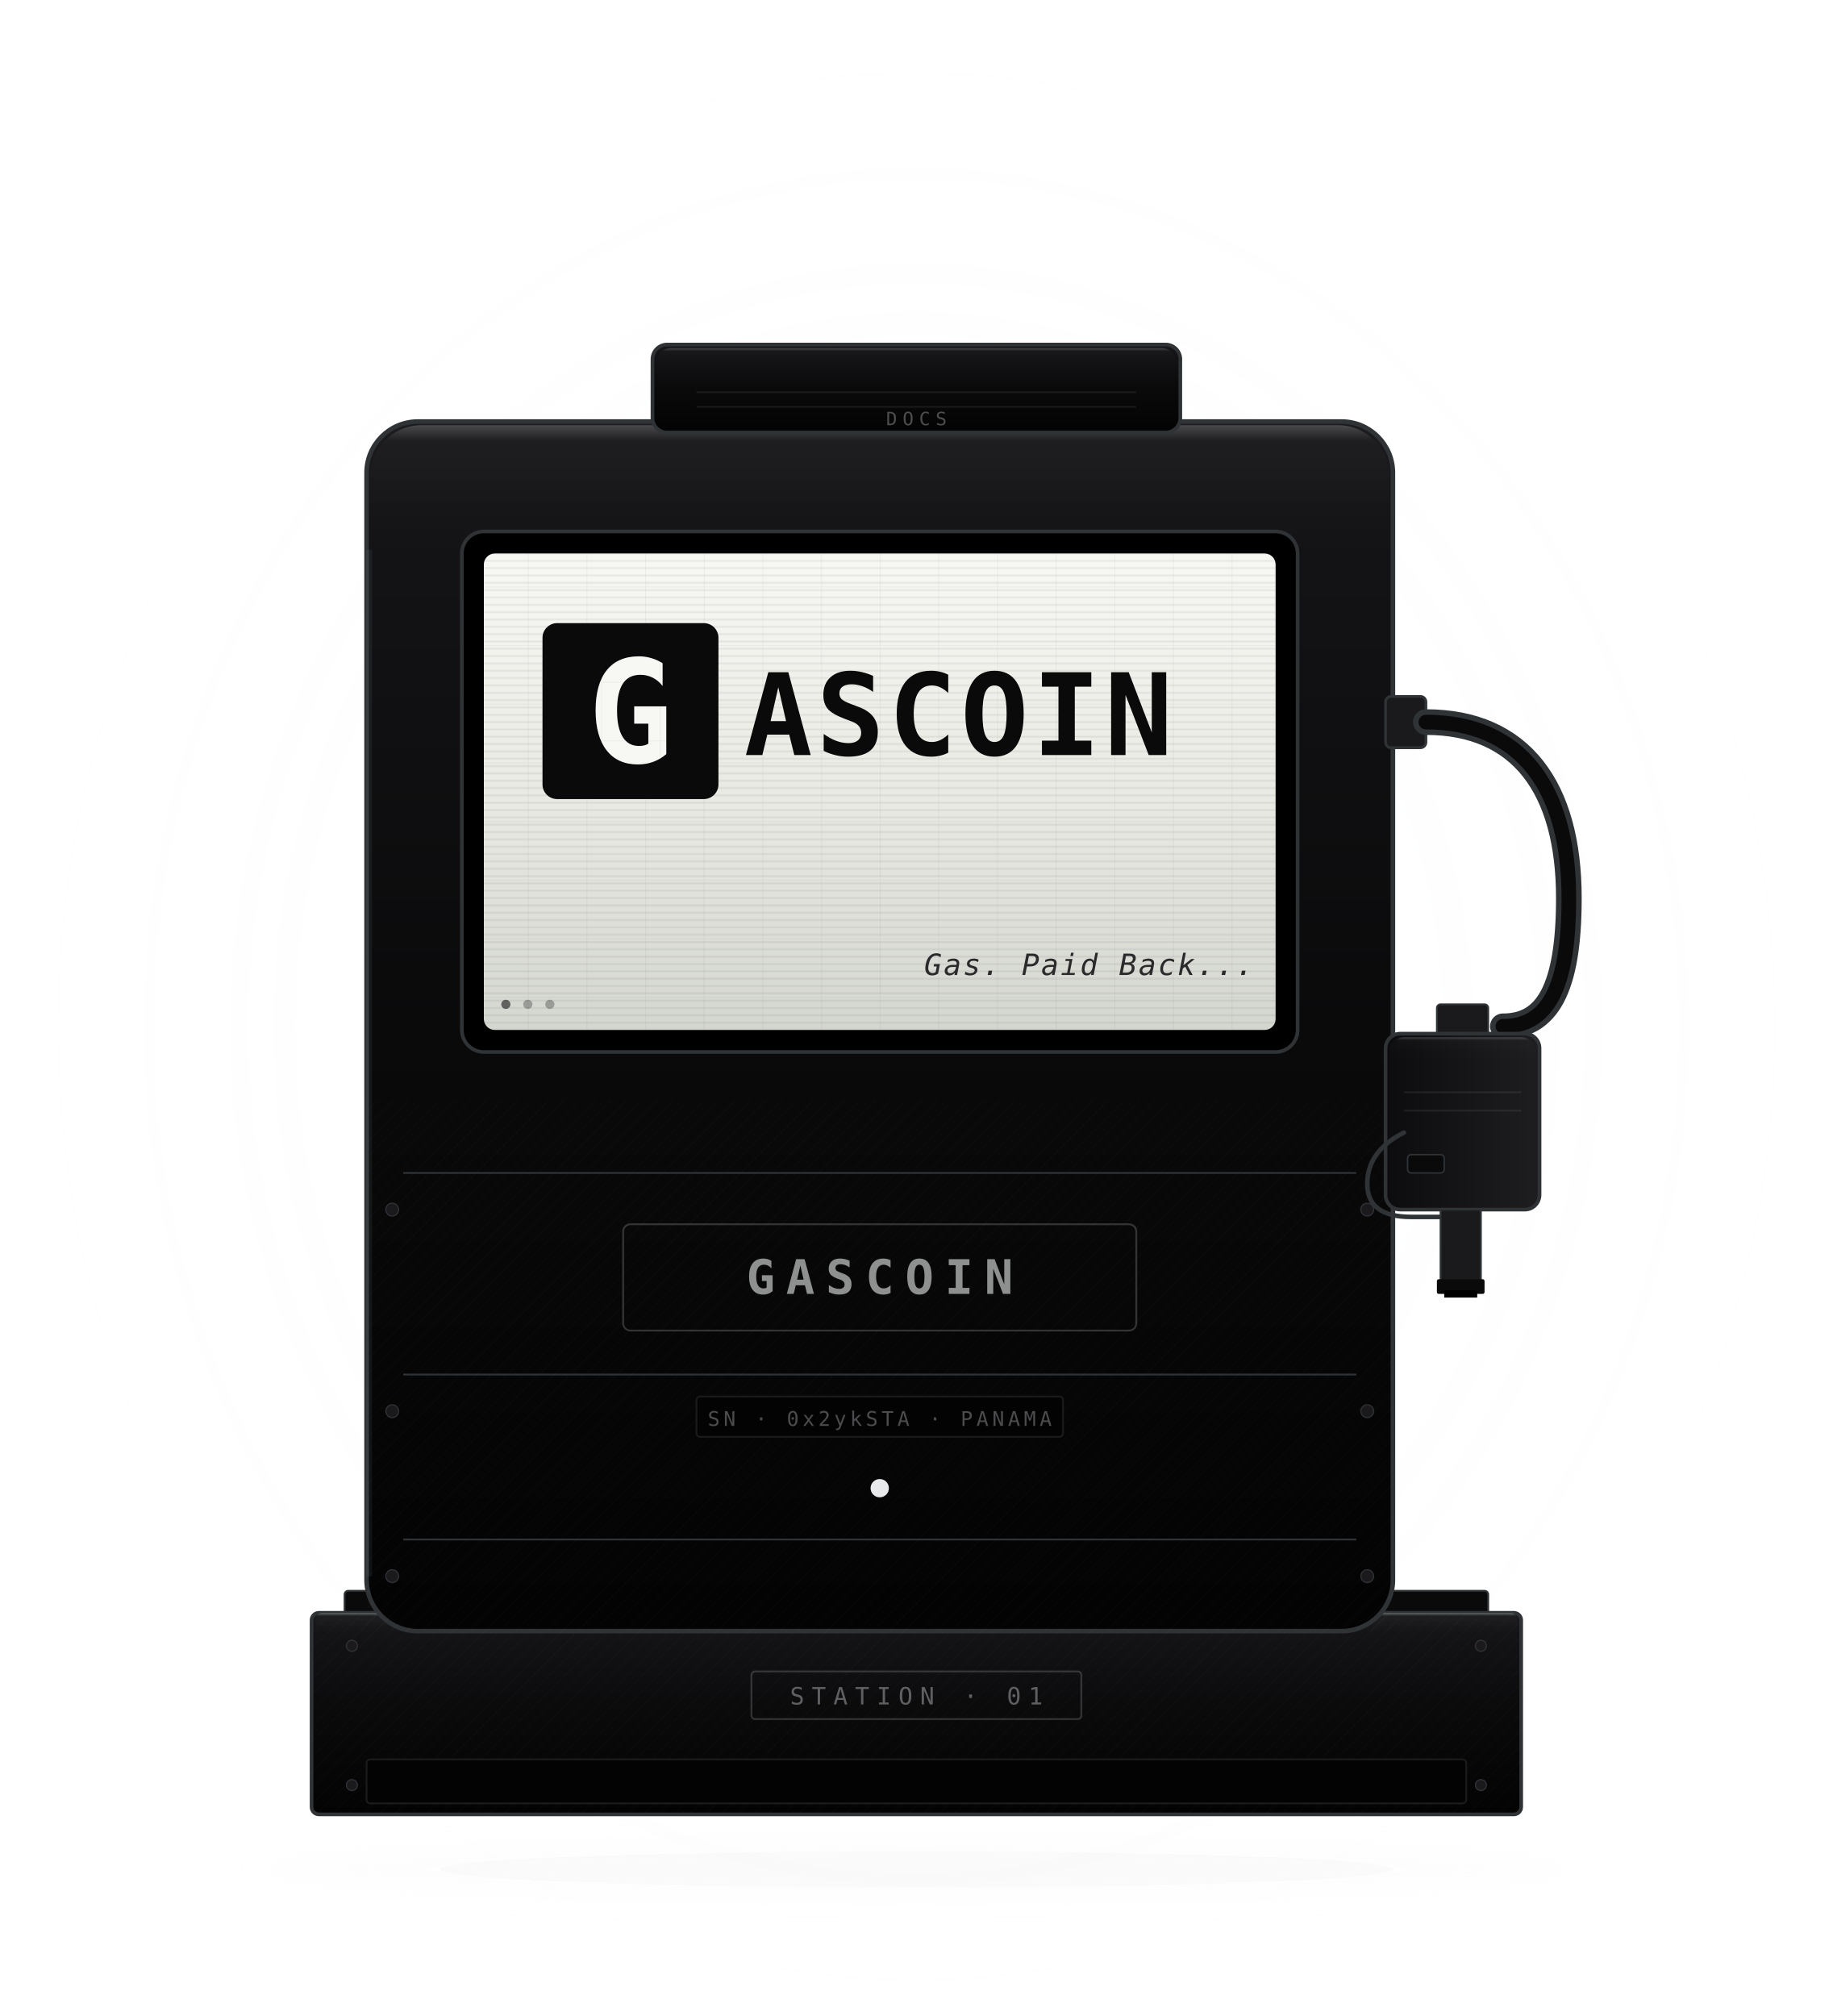
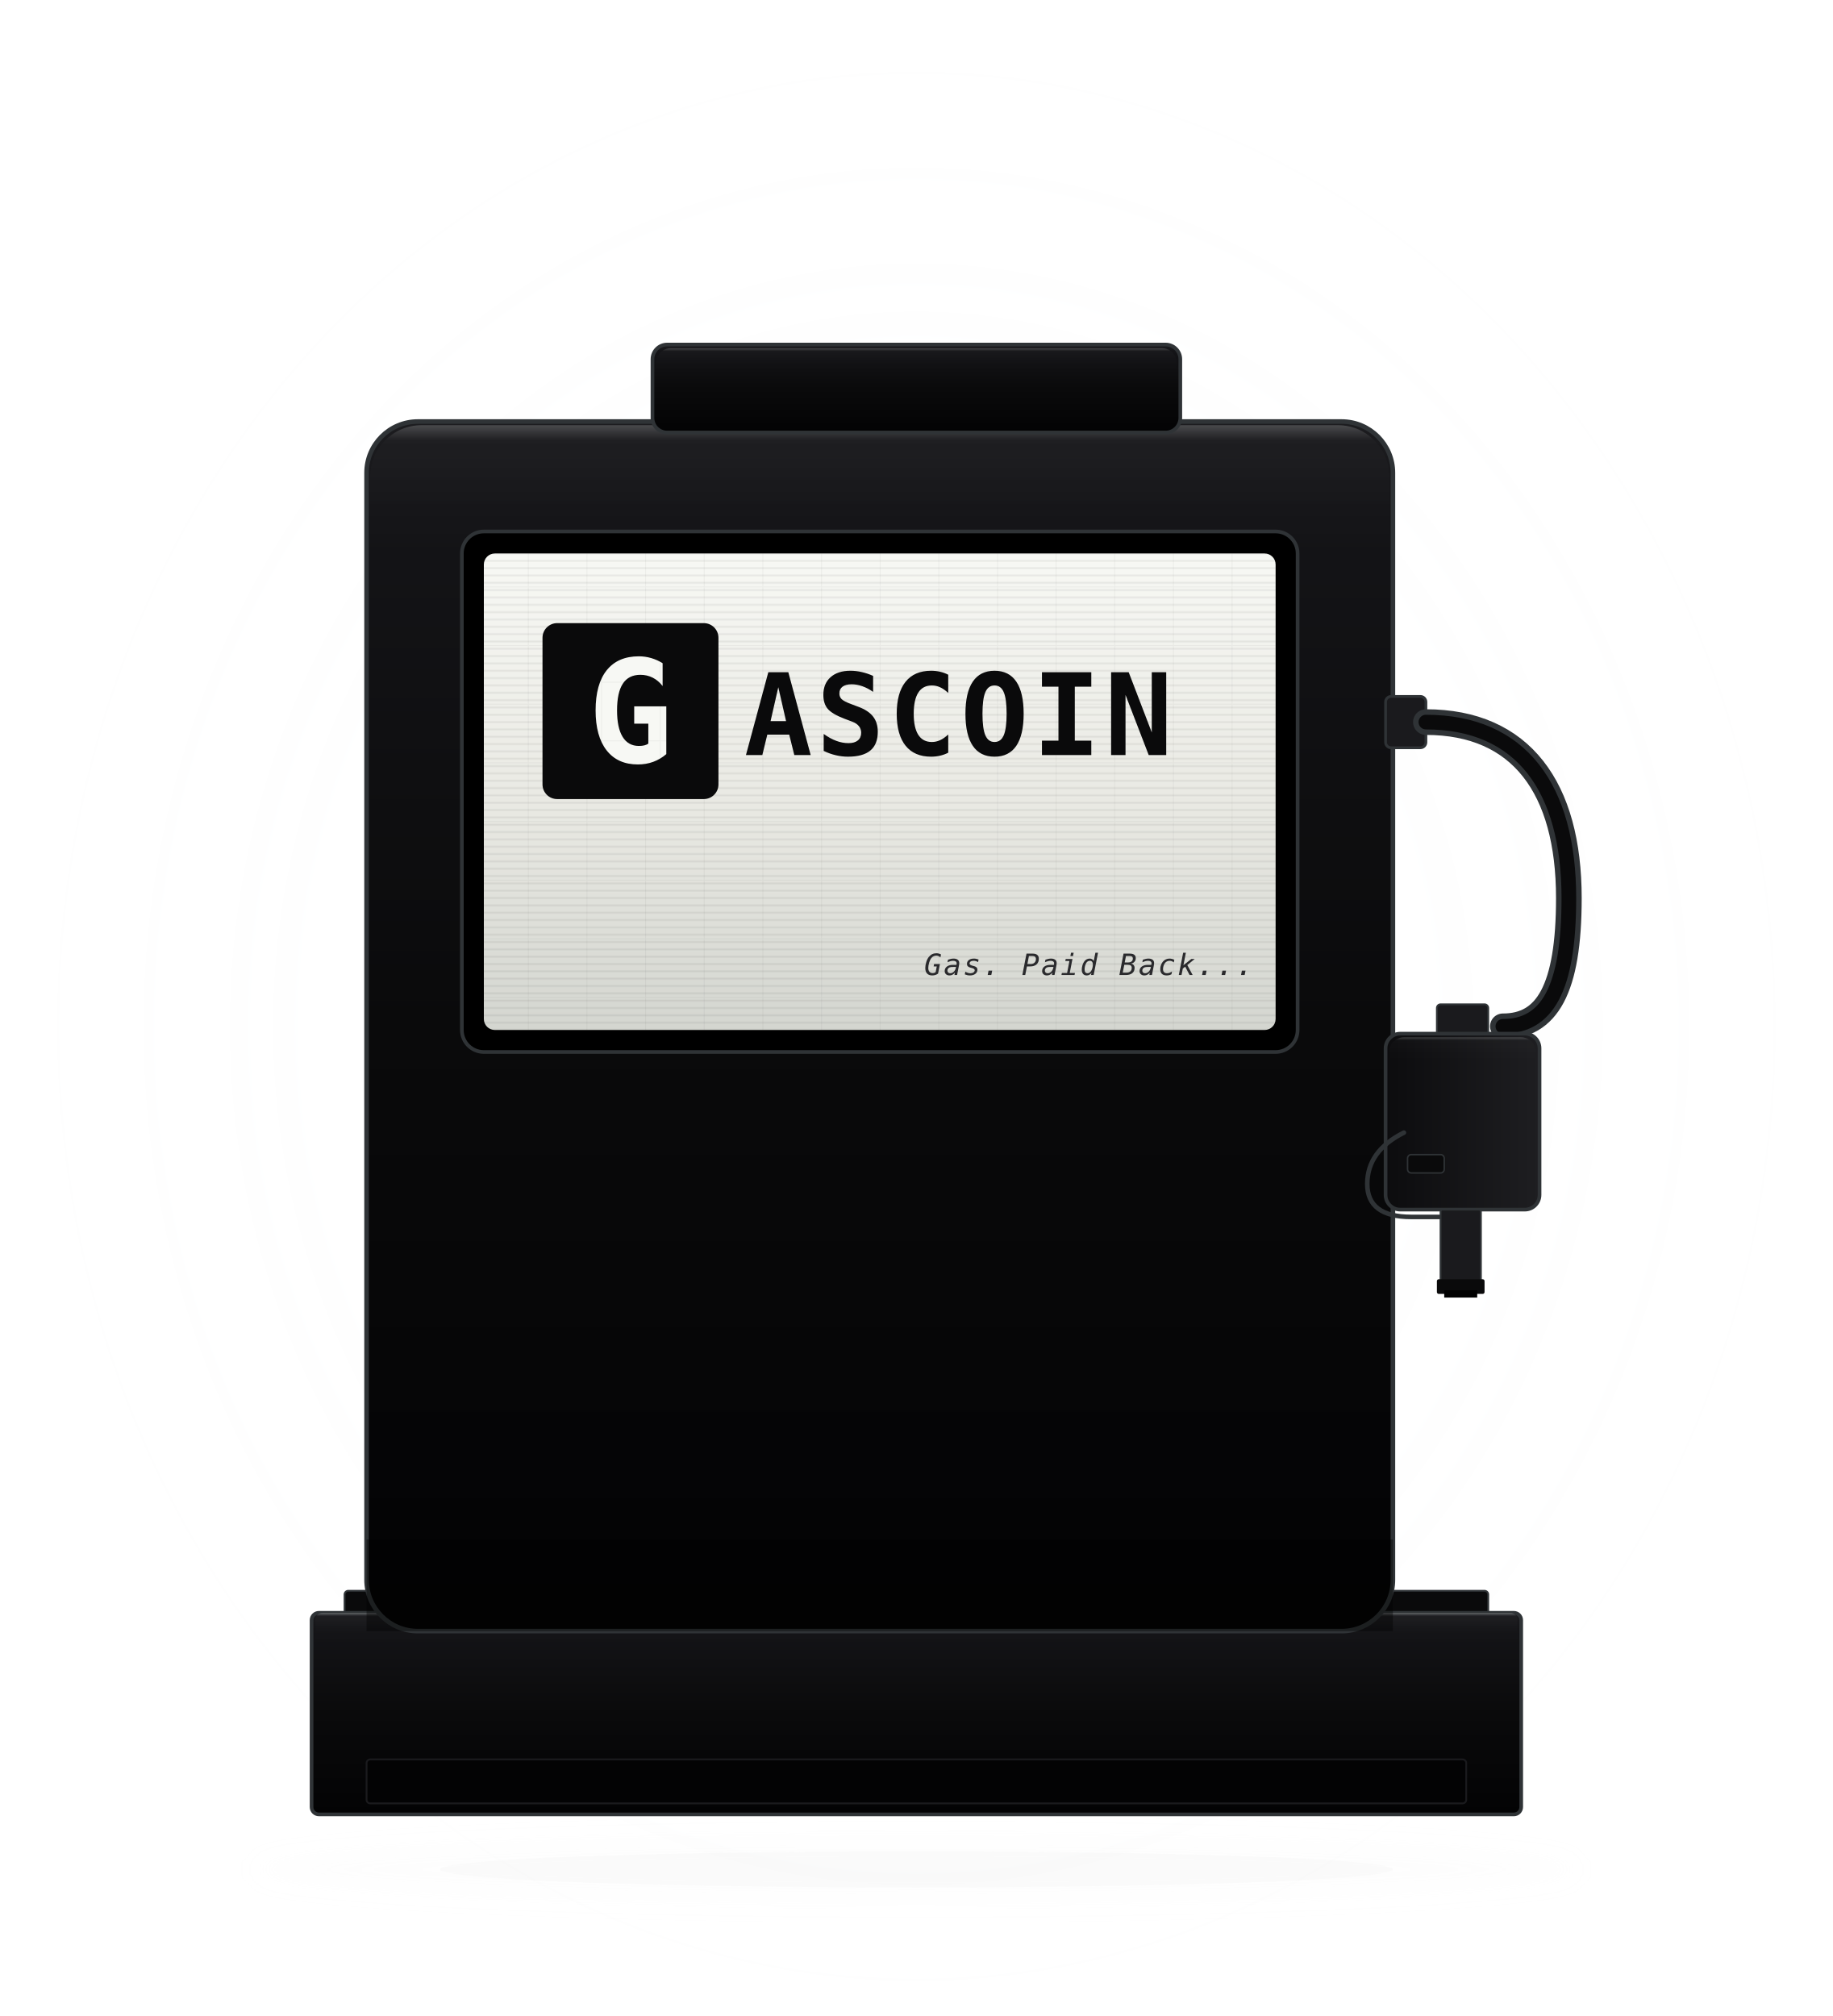
<svg xmlns="http://www.w3.org/2000/svg" viewBox="0 0 1000 1100" preserveAspectRatio="xMidYMid meet" role="img" aria-label="GASCOIN gas pump">
  <defs>
    <linearGradient id="body-grad" x1="0" y1="0" x2="0" y2="1">
      <stop offset="0" stop-color="#1c1c1f" />
      <stop offset="0.08" stop-color="#141417" />
      <stop offset="0.5" stop-color="#0a0a0b" />
      <stop offset="1" stop-color="#030304" />
    </linearGradient>
    <linearGradient id="rim-light" x1="0" y1="0" x2="0" y2="1">
      <stop offset="0" stop-color="rgba(231,233,234,0.22)" />
      <stop offset="0.1" stop-color="rgba(231,233,234,0.02)" />
      <stop offset="1" stop-color="transparent" />
    </linearGradient>
    <linearGradient id="screen-grad" x1="0" y1="0" x2="0" y2="1">
      <stop offset="0" stop-color="#f7f8f4" />
      <stop offset="0.5" stop-color="#eaeae4" />
      <stop offset="1" stop-color="#d4d6d0" />
    </linearGradient>
    <linearGradient id="nozzle-grad" x1="0" y1="0" x2="1" y2="0">
      <stop offset="0" stop-color="#0c0c0e" />
      <stop offset="1" stop-color="#1e1e21" />
    </linearGradient>
    <radialGradient id="halo-grad" cx="50%" cy="50%" r="50%">
      <stop offset="0" stop-color="rgba(231,233,234,0.14)" />
      <stop offset="0.5" stop-color="rgba(231,233,234,0.04)" />
      <stop offset="1" stop-color="rgba(231,233,234,0)" />
    </radialGradient>
    <pattern id="lcd-grid" x="0" y="0" width="32" height="32" patternUnits="userSpaceOnUse">
      <path d="M 32 0 L 0 0 0 32" fill="none" stroke="rgba(0,0,0,0.04)" stroke-width="1" />
    </pattern>
    <pattern id="scanlines" x="0" y="0" width="4" height="4" patternUnits="userSpaceOnUse">
      <rect x="0" y="0" width="4" height="4" fill="transparent" />
      <line x1="0" y1="2" x2="4" y2="2" stroke="rgba(0,0,0,0.06)" stroke-width="1" />
    </pattern>
-     <pattern id="panel-hatch" x="0" y="0" width="6" height="6" patternUnits="userSpaceOnUse" patternTransform="rotate(45)">
-       <line x1="0" y1="0" x2="0" y2="6" stroke="rgba(231,233,234,0.018)" stroke-width="1" />
-     </pattern>
    <filter id="soft-blur" x="-40%" y="-40%" width="180%" height="180%">
      <feGaussianBlur stdDeviation="6" />
    </filter>
  </defs>
  <g id="pump-ground">
    <ellipse cx="500" cy="1020" rx="360" ry="18" fill="rgba(231,233,234,0.08)" filter="url(#soft-blur)" />
    <ellipse cx="500" cy="1020" rx="260" ry="10" fill="rgba(231,233,234,0.14)" />
  </g>
  <ellipse id="pump-halo" cx="500" cy="560" rx="480" ry="540" fill="url(#halo-grad)" opacity="0.6" />
  <g id="pump-base" class="pump-region" tabindex="0">
    <rect x="188" y="868" width="624" height="14" rx="2" fill="#0a0a0b" stroke="#2F3336" stroke-width="1" />
    <rect x="170" y="880" width="660" height="110" rx="4" fill="url(#body-grad)" stroke="#2F3336" stroke-width="2" />
    <rect x="172" y="880" width="656" height="20" rx="4" fill="url(#rim-light)" />
-     <rect x="170" y="880" width="660" height="110" rx="4" fill="url(#panel-hatch)" />
-     <rect x="410" y="912" width="180" height="26" rx="2" fill="none" stroke="rgba(231,233,234,0.18)" stroke-width="1" />
-     <text x="500" y="930" text-anchor="middle" fill="rgba(231,233,234,0.38)" font-family="ui-monospace, 'IBM Plex Mono', monospace" font-size="13" letter-spacing="4">STATION · 01</text>
    <rect x="200" y="960" width="600" height="24" rx="2" fill="#030304" stroke="#1a1a1d" stroke-width="1" />
-     <circle cx="192" cy="898" r="3" fill="#1a1a1d" stroke="#2F3336" stroke-width="0.6" />
-     <circle cx="808" cy="898" r="3" fill="#1a1a1d" stroke="#2F3336" stroke-width="0.6" />
-     <circle cx="192" cy="974" r="3" fill="#1a1a1d" stroke="#2F3336" stroke-width="0.6" />
-     <circle cx="808" cy="974" r="3" fill="#1a1a1d" stroke="#2F3336" stroke-width="0.6" />
  </g>
  <g id="pump-body" class="pump-region" tabindex="0">
    <rect x="200" y="230" width="560" height="660" rx="28" fill="url(#body-grad)" stroke="#2F3336" stroke-width="2.5" />
    <rect x="202" y="232" width="556" height="84" rx="28" fill="url(#rim-light)" />
-     <rect x="200" y="600" width="560" height="290" rx="0" fill="url(#panel-hatch)" />
-     <line x1="220" y1="640" x2="740" y2="640" stroke="#2F3336" stroke-width="1" />
-     <line x1="220" y1="750" x2="740" y2="750" stroke="#2F3336" stroke-width="1" />
-     <line x1="220" y1="840" x2="740" y2="840" stroke="#2F3336" stroke-width="1" />
-     <circle cx="214" cy="660" r="3.5" fill="#1a1a1d" stroke="#2F3336" stroke-width="0.6" />
-     <circle cx="746" cy="660" r="3.5" fill="#1a1a1d" stroke="#2F3336" stroke-width="0.6" />
-     <circle cx="214" cy="770" r="3.5" fill="#1a1a1d" stroke="#2F3336" stroke-width="0.6" />
-     <circle cx="746" cy="770" r="3.5" fill="#1a1a1d" stroke="#2F3336" stroke-width="0.6" />
-     <circle cx="214" cy="860" r="3.5" fill="#1a1a1d" stroke="#2F3336" stroke-width="0.6" />
-     <circle cx="746" cy="860" r="3.5" fill="#1a1a1d" stroke="#2F3336" stroke-width="0.6" />
-     <rect x="340" y="668" width="280" height="58" rx="4" fill="none" stroke="rgba(231,233,234,0.2)" stroke-width="1" />
-     <text x="480" y="706" text-anchor="middle" fill="rgba(231,233,234,0.6)" font-family="ui-monospace, 'IBM Plex Mono', monospace" font-weight="700" font-size="26" letter-spacing="6">GASCOIN</text>
-     <rect x="380" y="762" width="200" height="22" rx="2" fill="#030304" stroke="#1a1a1d" stroke-width="1" />
-     <text x="480" y="778" text-anchor="middle" fill="rgba(231,233,234,0.32)" font-family="ui-monospace, 'IBM Plex Mono', monospace" font-size="11" letter-spacing="2">SN · 0x2ykSTA · PANAMA</text>
-     <circle cx="480" cy="812" r="5" fill="#E7E9EA">
-       <animate attributeName="opacity" values="0.4;1;0.4" dur="2.2s" repeatCount="indefinite" />
-     </circle>
-     <rect x="200" y="300" width="3" height="560" fill="rgba(231,233,234,0.06)" />
+     <rect x="200" y="840" width="560" height="50" rx="0" fill="rgba(0,0,0,0.4)" />
  </g>
  <g id="pump-display" class="pump-region" tabindex="0">
    <rect x="252" y="290" width="456" height="284" rx="12" fill="#000" stroke="#2F3336" stroke-width="2" />
    <rect x="264" y="302" width="432" height="260" rx="6" fill="url(#screen-grad)" />
    <rect x="264" y="302" width="432" height="260" rx="6" fill="url(#lcd-grid)" />
    <rect x="264" y="302" width="432" height="260" rx="6" fill="url(#scanlines)" />
    <g transform="translate(296, 340)">
      <rect x="0" y="0" width="96" height="96" rx="8" fill="#0a0a0b" />
      <text x="48" y="76" text-anchor="middle" fill="#f7f8f4" font-family="ui-monospace, 'IBM Plex Mono', monospace" font-weight="800" font-size="78">G</text>
      <rect x="0" y="0" width="96" height="96" rx="8" fill="url(#lcd-grid)" />
    </g>
    <text x="406" y="412" fill="#0a0a0b" font-family="ui-monospace, 'IBM Plex Mono', monospace" font-weight="800" font-size="62" letter-spacing="2">ASCOIN</text>
    <text x="684" y="532" text-anchor="end" fill="#2a2a2d" font-family="ui-monospace, 'IBM Plex Mono', monospace" font-size="16" font-style="italic" letter-spacing="1">Gas. Paid Back...</text>
-     <circle cx="276" cy="548" r="2.5" fill="rgba(0,0,0,0.55)" />
-     <circle cx="288" cy="548" r="2.5" fill="rgba(0,0,0,0.28)" />
-     <circle cx="300" cy="548" r="2.5" fill="rgba(0,0,0,0.28)" />
    <g id="pump-display-hover-prompt" opacity="0">
      <rect x="264" y="302" width="432" height="260" rx="6" fill="#f7f8f4" />
      <rect x="264" y="302" width="432" height="260" rx="6" fill="url(#lcd-grid)" />
      <rect x="264" y="302" width="432" height="260" rx="6" fill="url(#scanlines)" />
      <text x="286" y="380" fill="#0a0a0b" font-family="ui-monospace, 'IBM Plex Mono', monospace" font-weight="800" font-size="30" letter-spacing="2">&gt; BOOT</text>
      <text x="286" y="422" fill="#0a0a0b" font-family="ui-monospace, 'IBM Plex Mono', monospace" font-size="22" letter-spacing="1">GASCOIN PROTOCOL</text>
      <text x="286" y="458" fill="#0a0a0b" font-family="ui-monospace, 'IBM Plex Mono', monospace" font-size="16" letter-spacing="1">SEASON 1 · INVITE REQ</text>
      <text x="286" y="528" fill="#0a0a0b" font-family="ui-monospace, 'IBM Plex Mono', monospace" font-weight="800" font-size="32" letter-spacing="3">&gt; ENTER_</text>
      <rect id="pump-display-cursor" x="498" y="500" width="14" height="30" fill="#0a0a0b" />
    </g>
  </g>
  <g id="pump-handle" class="pump-region" tabindex="0">
    <rect x="356" y="188" width="288" height="48" rx="8" fill="url(#body-grad)" stroke="#2F3336" stroke-width="2" />
    <rect x="358" y="190" width="284" height="16" rx="8" fill="url(#rim-light)" />
-     <line x1="380" y1="214" x2="620" y2="214" stroke="rgba(231,233,234,0.08)" stroke-width="1" />
-     <line x1="380" y1="222" x2="620" y2="222" stroke="rgba(231,233,234,0.08)" stroke-width="1" />
-     <text x="500" y="232" text-anchor="middle" fill="rgba(231,233,234,0.32)" font-family="ui-monospace, 'IBM Plex Mono', monospace" font-size="10" letter-spacing="3">DOCS</text>
  </g>
  <g id="pump-nozzle" class="pump-region" tabindex="0">
    <rect x="756" y="380" width="22" height="28" rx="3" fill="#1a1a1d" stroke="#2F3336" stroke-width="1.5" />
    <path d="M 778 394              C 830 394, 856 430, 856 490              C 856 540, 844 560, 820 560" stroke="#2F3336" stroke-width="14" fill="none" stroke-linecap="round" />
    <path d="M 778 394              C 830 394, 856 430, 856 490              C 856 540, 844 560, 820 560" stroke="#0a0a0b" stroke-width="8" fill="none" stroke-linecap="round" />
    <g transform="translate(756, 548)">
      <rect x="28" y="0" width="28" height="18" rx="2" fill="#1a1a1d" stroke="#2F3336" stroke-width="1" />
      <rect x="0" y="16" width="84" height="96" rx="8" fill="url(#nozzle-grad)" stroke="#2F3336" stroke-width="2" />
      <rect x="2" y="18" width="80" height="16" rx="8" fill="url(#rim-light)" />
-       <line x1="10" y1="48" x2="74" y2="48" stroke="rgba(231,233,234,0.08)" stroke-width="1" />
-       <line x1="10" y1="58" x2="74" y2="58" stroke="rgba(231,233,234,0.08)" stroke-width="1" />
      <path d="M 10 70                Q -10 80, -10 98                Q -10 116, 14 116                L 38 116" fill="none" stroke="#2F3336" stroke-width="2.5" stroke-linecap="round" stroke-linejoin="round" />
      <rect x="12" y="82" width="20" height="10" rx="2" fill="#0a0a0b" stroke="#2F3336" stroke-width="0.8" />
      <rect x="30" y="112" width="22" height="42" rx="1" fill="#1a1a1d" stroke="#2F3336" stroke-width="1" />
      <rect x="28" y="150" width="26" height="8" rx="1" fill="#0a0a0b" />
      <rect x="32" y="156" width="18" height="4" fill="#000" />
      <circle id="pump-nozzle-drip" cx="41" cy="166" r="4" fill="rgba(231,233,234,0.9)" opacity="0" />
    </g>
  </g>
</svg>
